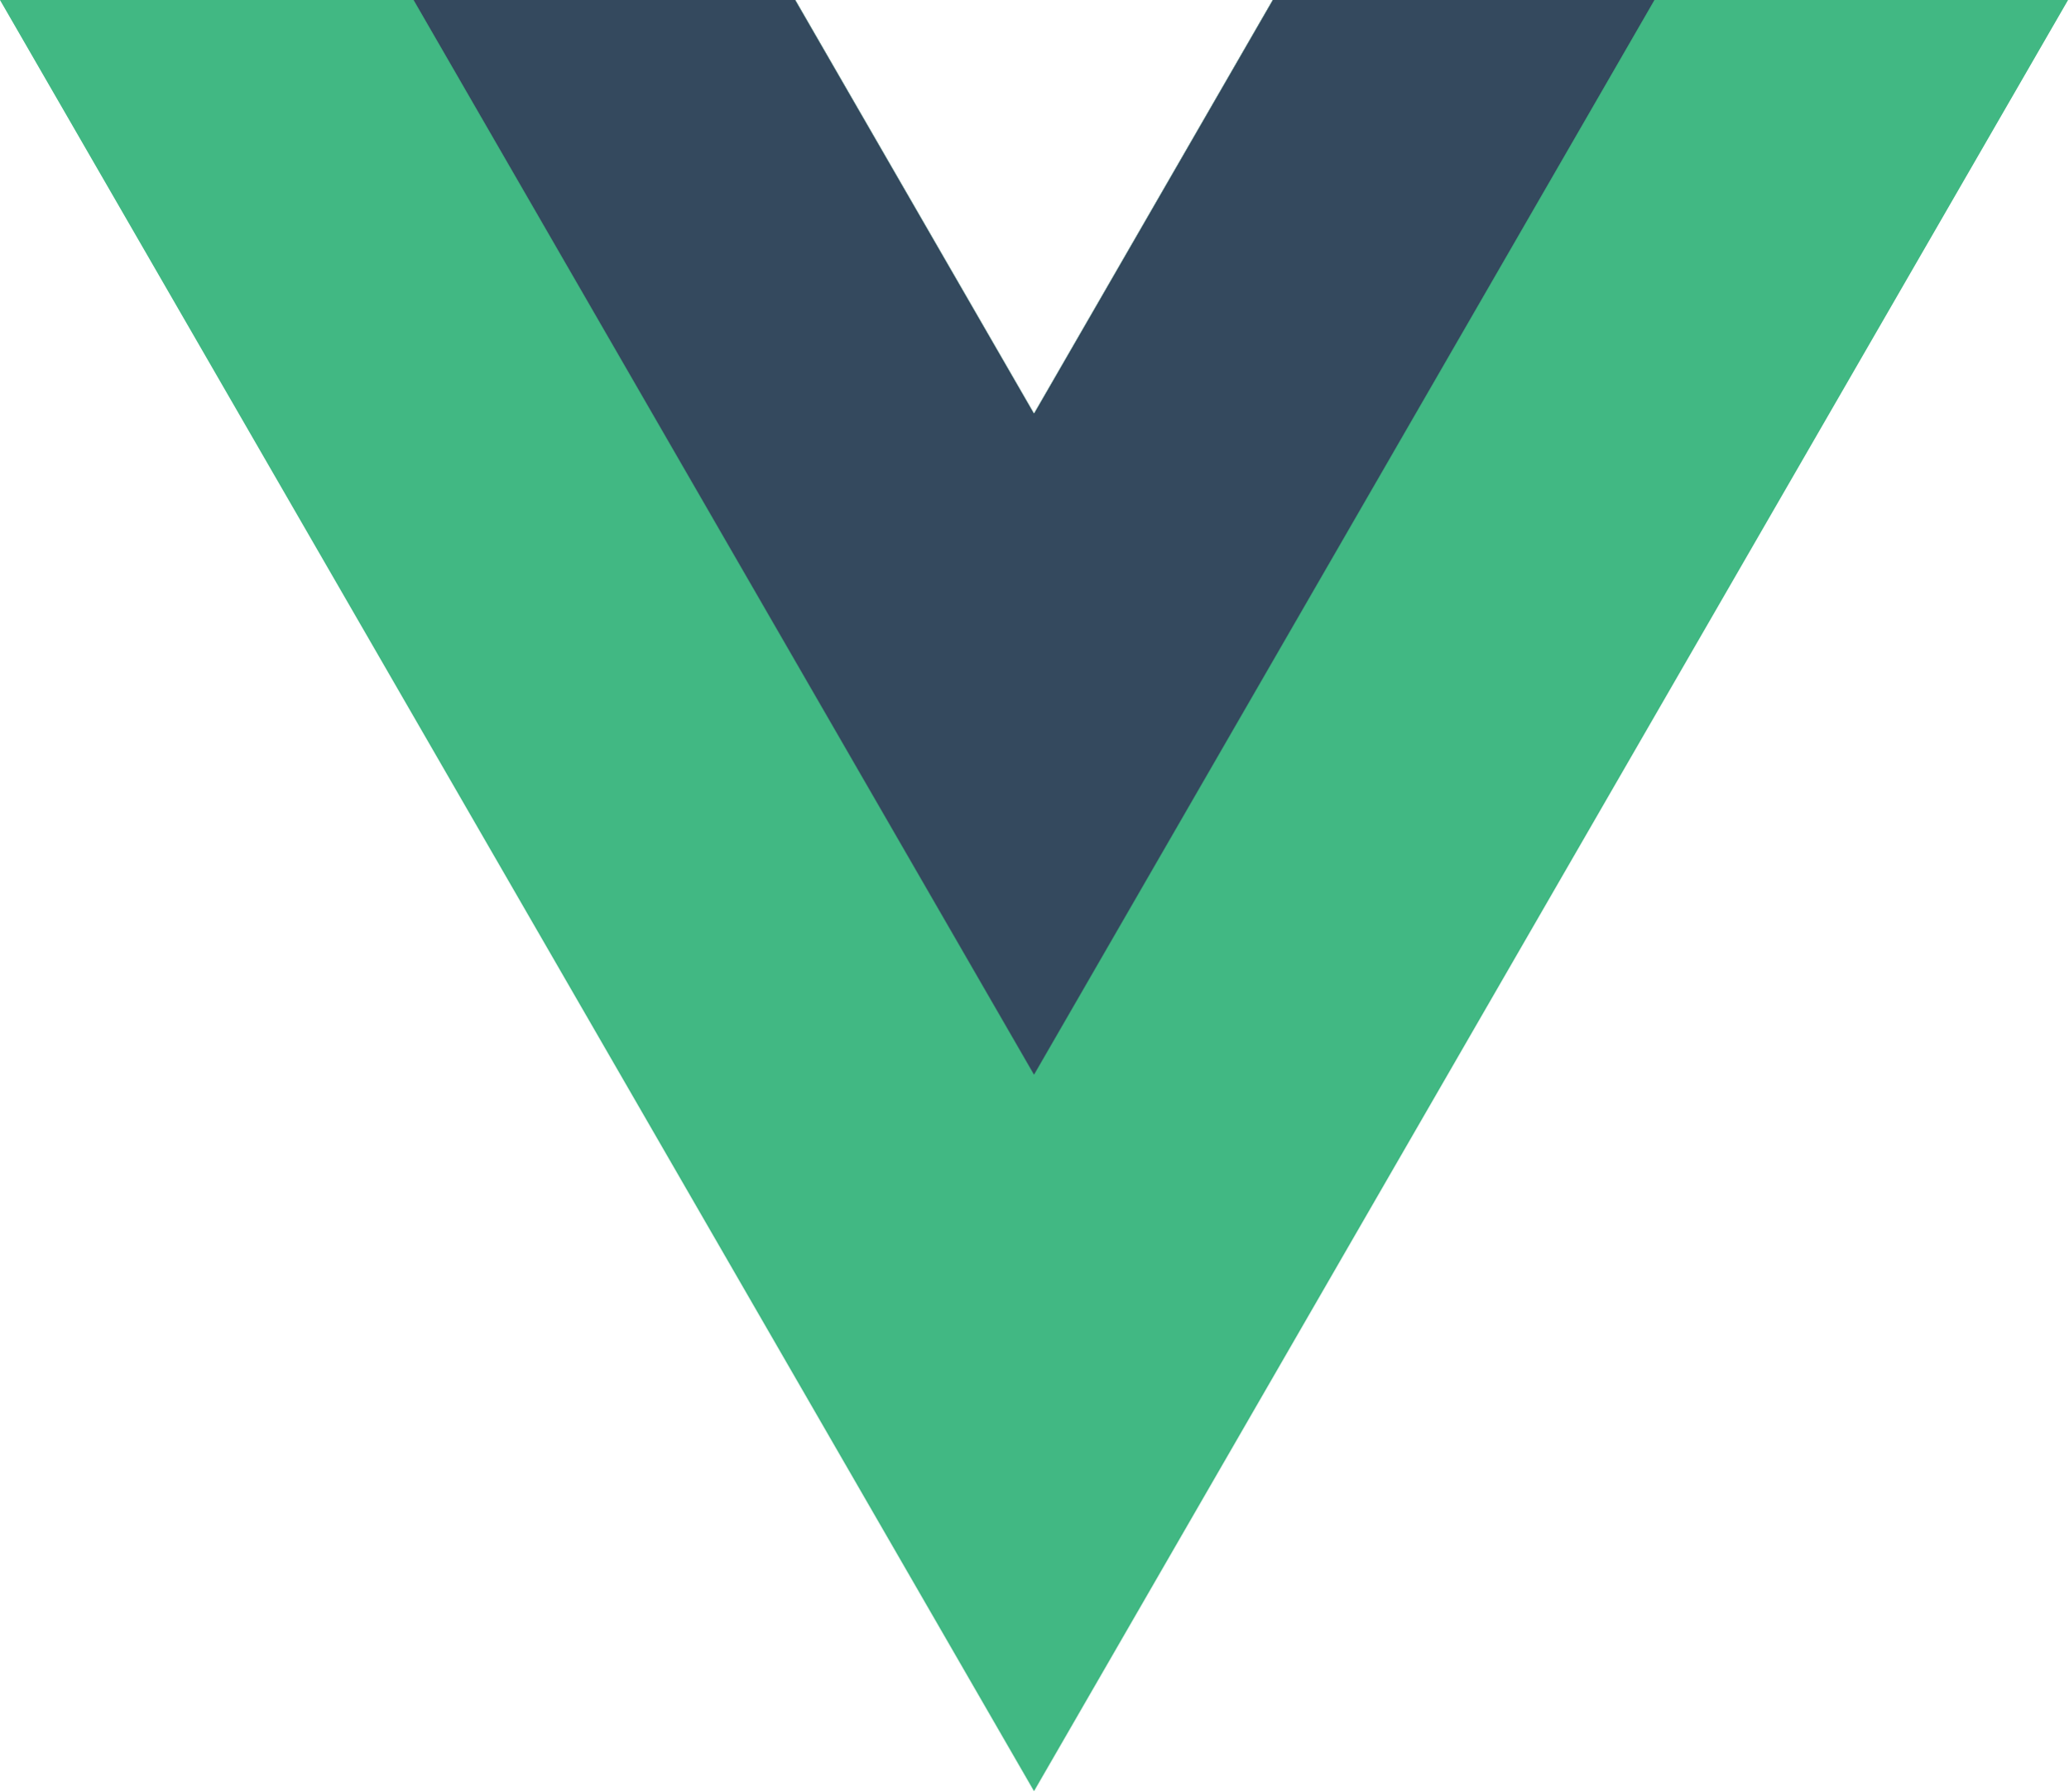
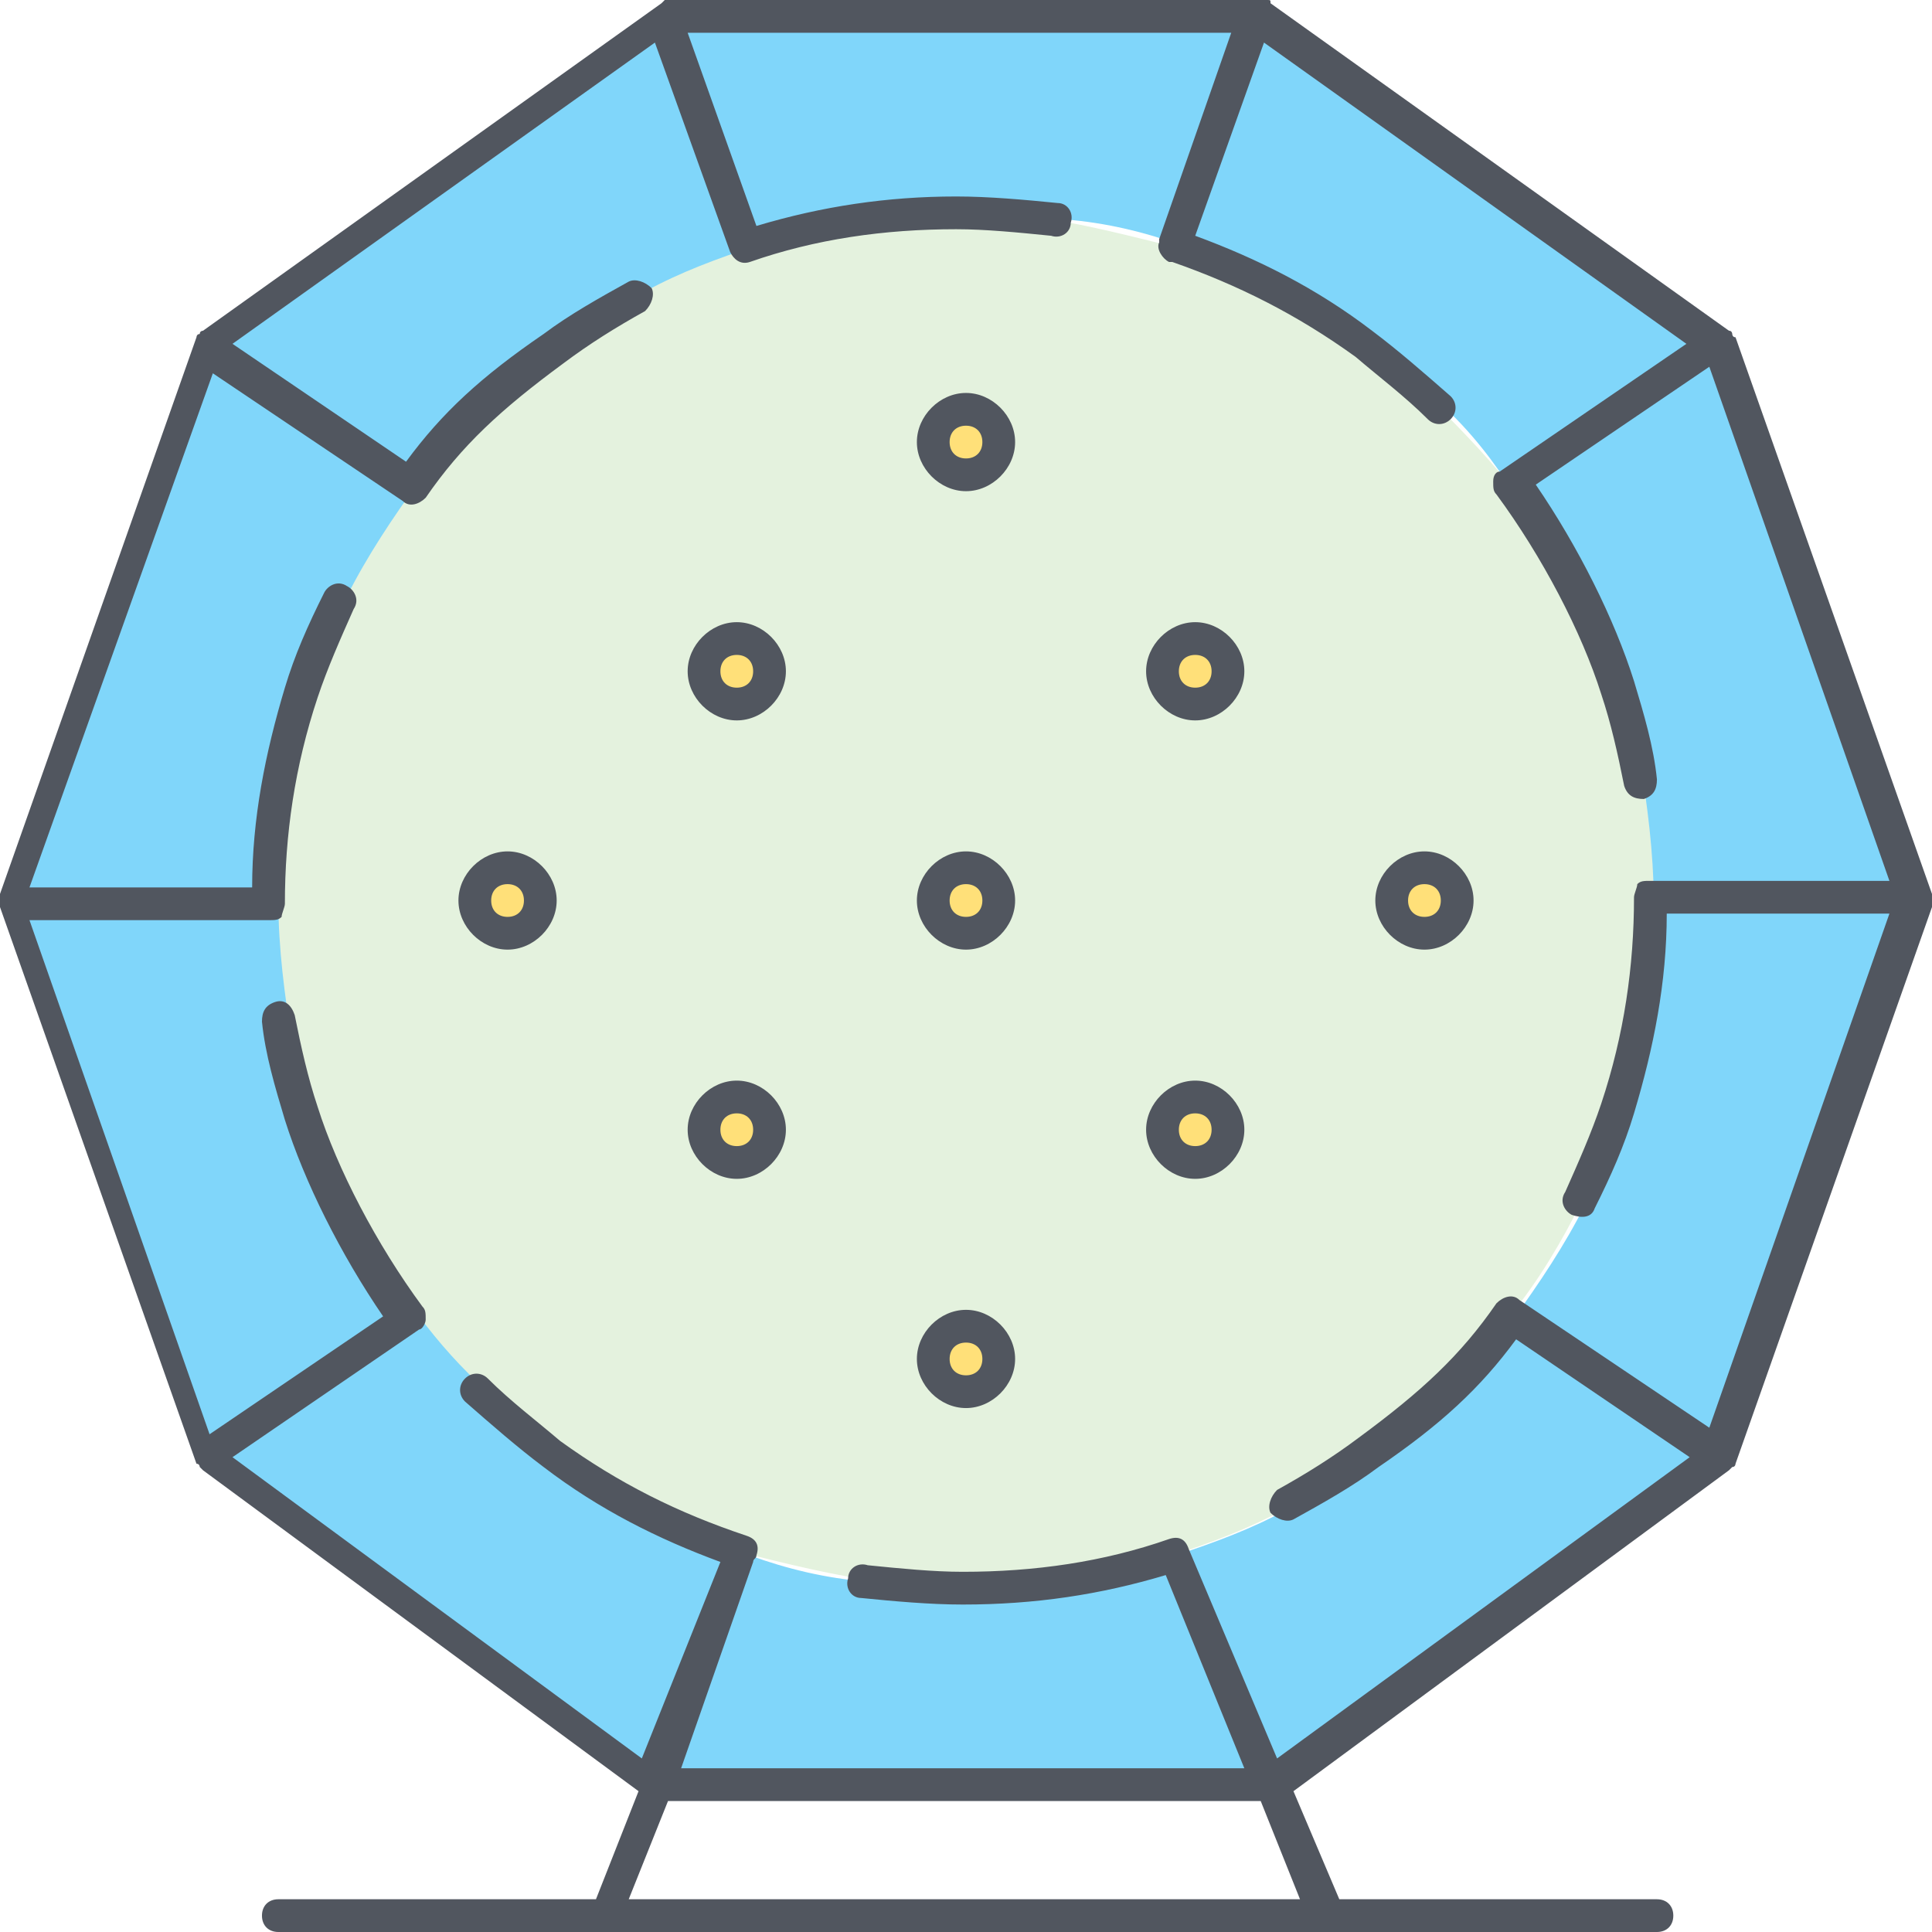
- <svg xmlns="http://www.w3.org/2000/svg" viewBox="0 0 261.76 226.69">
-   <path d="M161.096.001l-30.225 52.351L100.647.001H-.005l130.877 226.688L261.749.001z" fill="#41b883" />
-   <path d="M161.096.001l-30.225 52.351L100.647.001H52.346l78.526 136.01L209.398.001z" fill="#34495e" />
+ <svg xmlns="http://www.w3.org/2000/svg" version="1.1" id="Layer_1" x="0px" y="0px" viewBox="0 0 503.467 503.467" style="enable-background:new 0 0 503.467 503.467;" xml:space="preserve">
+   <g transform="translate(1 1)">
+     <path style="fill:#E4F2DE;" d="M429.933,233.667c0,3.413,0,6.827,0,10.24c0,2.56,0,5.12-0.853,6.827   c0,4.267-0.853,8.533-1.707,11.947c0,2.56-0.853,4.267-0.853,6.827c0,1.707-0.853,4.267-1.707,5.973   c-0.853,1.707-0.853,4.267-1.707,5.973l0,0c-0.853,2.56-1.707,4.267-2.56,6.827c-0.853,4.267-2.56,8.533-4.267,11.947   c-0.853,1.707-1.707,4.267-2.56,5.973c-0.853,1.707-1.707,4.267-2.56,5.973c-5.12,10.24-11.093,20.48-18.773,29.867   c0,0,0,0.853-0.853,0.853c-7.68,10.24-17.92,20.48-28.16,29.013c-1.707,1.707-3.413,2.56-5.12,4.267   c-2.56,2.56-5.973,4.267-8.533,5.973s-4.267,2.56-6.827,4.267c-1.707,0.853-2.56,1.707-4.267,2.56   c-1.707,0.853-3.413,1.707-5.12,3.413c-9.387,5.12-18.773,8.533-29.013,11.947c-1.707,0.853-3.413,0.853-4.267,1.707   c-1.707,0-3.413,0.853-5.12,0.853c-0.853,0-0.853,0-1.707,0c-5.12,1.707-11.093,2.56-17.067,3.413c-2.56,0-5.973,0.853-9.387,0.853   c-2.56,0-5.973,0.853-8.533,0.853c-3.413,0-5.973,0-9.387,0c-3.413,0-5.973,0-9.387,0c-3.413,0-5.973,0-9.387-0.853   c-2.56,0-5.12-0.853-7.68-0.853c-10.24-1.707-20.48-4.267-30.72-6.827c-2.56-0.853-4.267-1.707-6.827-2.56   c-2.56-0.853-5.12-2.56-8.533-3.413c-2.56-0.853-4.267-1.707-6.827-3.413c0,0,0,0-0.853,0c-1.707-0.853-4.267-1.707-5.973-3.413   c-3.413-1.707-5.973-3.413-9.387-5.12c-2.56-1.707-4.267-2.56-6.827-4.267c-1.707-0.853-4.267-2.56-5.973-4.267   c-1.707-0.853-3.413-2.56-5.12-4.267c-1.707-1.707-3.413-2.56-5.12-4.267c-3.413-2.56-6.827-5.12-9.387-8.533   c-6.827-5.973-11.947-12.8-17.92-19.627c-11.093-14.507-22.187-34.987-28.16-52.907c-0.853-1.707-0.853-3.413-1.707-5.12   c0-0.853,0-0.853-0.853-1.707c-0.853-1.707-0.853-3.413-1.707-5.12c-0.853-2.56-0.853-4.267-1.707-6.827   c-2.56-11.947-3.413-23.893-3.413-35.84c0-3.413,0-6.827,0-10.24c0-2.56,0-5.12,0.853-6.827c0-4.267,0.853-8.533,1.707-11.947   c0-2.56,0.853-4.267,0.853-6.827c0-1.707,0.853-4.267,1.707-5.973s0.853-4.267,1.707-5.973l0,0c0.853-2.56,1.707-4.267,2.56-6.827   c0.853-4.267,2.56-8.533,4.267-11.947c0.853-1.707,1.707-4.267,2.56-5.973c0.853-1.707,1.707-4.267,2.56-5.973   c5.12-10.24,11.093-20.48,18.773-29.867c0,0,0-0.853,0.853-0.853c7.68-10.24,17.067-20.48,28.16-29.013   c1.707-1.707,3.413-2.56,5.12-4.267c2.56-2.56,5.973-4.267,8.533-5.973c2.56-1.707,4.267-2.56,6.827-4.267   c1.707-0.853,2.56-1.707,4.267-2.56c1.707-0.853,3.413-1.707,5.12-3.413c9.387-5.12,18.773-8.533,29.013-11.947   c1.707-0.853,3.413-0.853,4.267-1.707c1.707,0,3.413-0.853,5.12-0.853c0.853,0,0.853,0,1.707,0   c5.12-1.707,11.093-2.56,17.067-3.413c2.56,0,5.973-0.853,9.387-0.853c2.56,0,5.973-0.853,8.533-0.853c3.413,0,5.973,0,9.387,0   c3.413,0,5.973,0,9.387,0c3.413,0,5.973,0,9.387,0.853c2.56,0,5.12,0.853,7.68,0.853c10.24,1.707,20.48,4.267,30.72,6.827   c2.56,0.853,4.267,1.707,6.827,2.56c2.56,0.853,5.12,1.707,7.68,3.413c2.56,0.853,5.12,2.56,7.68,3.413c0,0,0,0,0.853,0   c1.707,0.853,4.267,1.707,5.973,3.413c3.413,1.707,5.973,3.413,9.387,5.12c2.56,1.707,5.12,3.413,7.68,4.267   c1.707,0.853,3.413,2.56,5.12,3.413c1.707,0.853,3.413,2.56,5.12,4.267c3.413,2.56,6.827,5.12,10.24,8.533   c7.68,7.68,15.36,15.36,22.187,23.893c11.093,14.507,22.187,34.987,28.16,52.907c0.853,1.707,0.853,3.413,1.707,5.12   c0,0.853,0.853,0.853,0.853,1.707c0.853,1.707,0.853,3.413,0.853,5.12c0.853,2.56,0.853,4.267,1.707,6.827   C429.08,208.92,429.933,220.867,429.933,233.667" />
+     <g>
+       <path style="fill:#80D6FA;" d="M54.467,88.6l53.76,35.84c-6.827,9.387-13.653,19.627-18.773,29.867    c-0.853,1.707-1.707,4.267-2.56,5.973c-0.853,1.707-1.707,4.267-2.56,5.973c-2.56,5.973-5.12,12.8-6.827,18.773l0,0    c-0.853,1.707-0.853,4.267-1.707,5.973s-0.853,4.267-1.707,5.973c0,2.56-0.853,4.267-0.853,6.827    c-0.853,4.267-0.853,7.68-1.707,11.947c0,2.56-0.853,5.12-0.853,6.827c0,3.413,0,6.827,0,10.24H2.413L54.467,88.6z" />
+       <path style="fill:#80D6FA;" d="M371.053,101.4c-3.413-2.56-6.827-5.973-10.24-8.533c-1.707-1.707-3.413-2.56-5.12-4.267    c-1.707-0.853-3.413-2.56-5.12-3.413c-2.56-1.707-5.12-3.413-6.827-5.12c-3.413-1.707-5.973-3.413-9.387-5.12    c-1.707-0.853-4.267-2.56-5.973-3.413c0,0,0,0-0.853,0c-2.56-1.707-5.12-2.56-7.68-3.413c-2.56-0.853-5.12-1.707-7.68-3.413    c-2.56-0.853-4.267-1.707-6.827-2.56l20.48-59.733l119.467,85.333l-53.76,36.693C386.413,116.76,379.587,108.227,371.053,101.4" />
+       <path style="fill:#80D6FA;" d="M447,378.734l-116.907,85.333l-24.747-59.733c10.24-3.413,19.627-6.827,29.013-11.947    c1.707-0.853,3.413-1.707,5.12-3.413c1.707-0.853,2.56-1.707,4.267-2.56c2.56-1.707,4.267-2.56,6.827-4.267    s5.973-4.267,8.533-5.973c1.707-1.707,3.413-2.56,5.12-4.267c11.093-8.533,19.627-17.067,28.16-29.013c0,0,0-0.853,0.853-0.853    L447,378.734z" />
+       <path style="fill:#80D6FA;" d="M305.347,404.334l24.747,59.733H170.52l23.893-59.733c9.387,3.413,19.627,5.973,30.72,6.827    c2.56,0,5.12,0.853,6.827,0.853c3.413,0,5.973,0.853,9.387,0.853c3.413,0,5.973,0,9.387,0c3.413,0,6.827,0,9.387,0    s5.973,0,8.533-0.853c2.56,0,5.973-0.853,9.387-0.853c5.973-0.853,11.093-1.707,17.067-3.413c0.853,0,0.853,0,1.707,0    c1.707,0,3.413-0.853,5.12-1.707C302.787,405.187,304.493,405.187,305.347,404.334" />
+       <path style="fill:#80D6FA;" d="M74.947,269.507c0.853,2.56,0.853,4.267,1.707,6.827c0,1.707,0.853,3.413,0.853,5.12    c0,0.853,0,0.853,0.853,1.707c5.973,21.333,16.213,41.813,29.867,58.88l-53.76,36.693l-51.2-145.067h68.267    C71.533,246.467,73.24,258.414,74.947,269.507" />
+       <path style="fill:#80D6FA;" d="M426.52,197.827c-0.853-2.56-0.853-4.267-1.707-6.827c0-1.707-0.853-3.413-0.853-5.12    c0-0.853,0-0.853-0.853-1.707c-5.973-21.333-16.213-41.813-29.867-58.88L447,88.6l51.2,145.067h-68.267    C429.933,220.867,428.227,208.92,426.52,197.827" />
+       <path style="fill:#80D6FA;" d="M498.2,233.667L447,378.734l-53.76-35.84c6.827-9.387,13.653-19.627,18.773-29.867    c0.853-1.707,1.707-3.413,2.56-5.973c0.853-1.707,1.707-4.267,2.56-5.973c2.56-5.973,5.12-12.8,6.827-18.773l0,0    c0.853-1.707,0.853-4.267,1.707-5.973c0.853-1.707,0.853-4.267,1.707-5.973c0-2.56,0.853-4.267,0.853-6.827    c0.853-4.267,1.707-7.68,1.707-11.947c0-2.56,0.853-5.12,0.853-6.827c0-3.413,0-6.827,0-10.24H498.2V233.667z" />
+       <path style="fill:#80D6FA;" d="M173.933,3.267L196.12,63c-10.24,3.413-19.627,6.827-29.013,11.947    c-1.707,0.853-3.413,1.707-5.12,3.413c-1.707,0.853-2.56,1.707-4.267,2.56c-2.56,1.707-4.267,2.56-6.827,4.267    c-2.56,1.707-5.973,4.267-8.533,5.973c-1.707,1.707-3.413,2.56-5.12,4.267c-11.093,8.533-19.627,17.067-28.16,29.013    c0,0,0,0.853-0.853,0.853l-53.76-35.84L173.933,3.267z" />
+       <path style="fill:#80D6FA;" d="M194.413,404.334l-23.893,59.733L54.467,378.734l53.76-36.693    c5.12,6.827,11.093,13.653,17.92,19.627c2.56,3.413,5.973,5.973,9.387,8.533c1.707,1.707,3.413,2.56,5.12,4.267    c1.707,1.707,3.413,2.56,5.12,4.267c1.707,1.707,4.267,2.56,5.973,4.267c2.56,1.707,4.267,2.56,6.827,4.267    c2.56,1.707,5.973,3.413,9.387,5.12c1.707,0.853,4.267,1.707,5.973,3.413c0,0,0,0,0.853,0c2.56,0.853,4.267,2.56,6.827,3.413    s5.12,2.56,8.533,3.413C190.147,402.627,192.707,403.48,194.413,404.334" />
+       <path style="fill:#80D6FA;" d="M327.533,3.267L307.053,63c-9.387-3.413-19.627-5.973-30.72-6.827c-2.56,0-5.12-0.853-7.68-0.853    c-2.56,0-5.973-0.853-9.387-0.853c-3.413,0-5.973,0-9.387,0c-3.413,0-6.827,0-9.387,0c-3.413,0-5.973,0-8.533,0.853    c-3.413,0-5.973,0.853-9.387,0.853c-5.973,0.853-11.093,1.707-17.067,3.413c-0.853,0-0.853,0-1.707,0    c-1.707,0-3.413,0.853-5.12,0.853c-1.707,0.853-2.56,0.853-4.267,1.707L172.226,2.414h155.307V3.267z" />
+     </g>
+     <path style="fill:#FFE079;" d="M370.2,242.2c5.12,0,8.533-3.413,8.533-8.533c0-5.12-3.413-8.533-8.533-8.533   s-8.533,3.413-8.533,8.533C361.667,238.787,365.08,242.2,370.2,242.2z M310.467,301.934c5.12,0,8.533-3.413,8.533-8.533   s-3.413-8.533-8.533-8.533s-8.533,3.413-8.533,8.533S305.347,301.934,310.467,301.934z M250.733,361.667   c5.12,0,8.533-3.413,8.533-8.533s-3.413-8.533-8.533-8.533c-5.12,0-8.533,3.413-8.533,8.533S245.613,361.667,250.733,361.667z    M250.733,242.2c5.12,0,8.533-3.413,8.533-8.533c0-5.12-3.413-8.533-8.533-8.533c-5.12,0-8.533,3.413-8.533,8.533   C242.2,238.787,245.613,242.2,250.733,242.2z M191,301.934c5.12,0,8.533-3.413,8.533-8.533s-3.413-8.533-8.533-8.533   c-5.12,0-8.533,3.413-8.533,8.533S185.88,301.934,191,301.934z M131.267,242.2c5.12,0,8.533-3.413,8.533-8.533   c0-5.12-3.413-8.533-8.533-8.533c-5.12,0-8.533,3.413-8.533,8.533C122.733,238.787,126.147,242.2,131.267,242.2z M191,182.467   c5.12,0,8.533-3.413,8.533-8.533c0-5.12-3.413-8.533-8.533-8.533c-5.12,0-8.533,3.413-8.533,8.533   C182.467,179.054,185.88,182.467,191,182.467z M310.467,182.467c5.12,0,8.533-3.413,8.533-8.533c0-5.12-3.413-8.533-8.533-8.533   s-8.533,3.413-8.533,8.533C301.933,179.054,305.347,182.467,310.467,182.467z M250.733,122.734c5.12,0,8.533-3.413,8.533-8.533   c0-5.12-3.413-8.533-8.533-8.533c-5.12,0-8.533,3.413-8.533,8.533C242.2,119.32,245.613,122.734,250.733,122.734z" />
+   </g>
+   <path style="fill:#51565F;" d="M157.867,503.467L157.867,503.467H72.533c-2.56,0-4.267-1.707-4.267-4.267s1.707-4.267,4.267-4.267  h82.773l11.093-28.16L52.907,383.147l-0.853-0.853l0,0l0,0l0,0l0,0l0,0l0,0l0,0l0,0l0,0l0,0l0,0l0,0l0,0l0,0  c0,0,0-0.853-0.853-0.853L0,236.374c0-0.853,0-0.853,0-1.707l0,0l0,0l0,0l0,0l0,0l0,0l0,0l0,0l0,0c0-0.853,0-0.853,0-1.707  L51.2,87.893c0,0,0-0.853,0.853-0.853l0,0l0,0l0,0l0,0l0,0c0-0.853,0.853-0.853,0.853-0.853L172.373,0.853L173.227,0l0,0l0,0l0,0  l0,0l0,0l0,0l0,0l0,0l0,0l0,0l0,0l0,0l0,0c0.853,0,0.853,0,1.707,0h153.6c0.853,0,0.853,0,1.707,0c0.853,0,0.853,0,0.853,0.853  L450.56,86.187c0.853,0,0.853,0.853,0.853,0.853s0,0.853,0.853,0.853l51.2,145.067c0,0.853,0,0.853,0,1.707l0,0l0,0l0,0l0,0l0,0l0,0  l0,0l0,0l0,0c0,0.853,0,0.853,0,1.707l-51.2,145.067c0,0,0,0.853-0.853,0.853l0,0l0,0l0,0l0,0l0,0l0,0l0,0l-0.853,0.853  l-113.493,83.627l11.947,28.16h82.773c2.56,0,4.267,1.707,4.267,4.267s-1.707,4.267-4.267,4.267h-85.333l0,0H157.867  L157.867,503.467z M163.84,494.934h174.933l-10.24-25.6H174.08L163.84,494.934z M177.493,460.8h146.773l-20.48-50.347  c-17.067,5.12-34.133,7.68-52.907,7.68c-8.533,0-17.92-0.853-26.453-1.707c-2.56,0-4.267-2.56-3.413-5.12  c0-2.56,2.56-4.267,5.12-3.413c8.533,0.853,17.067,1.707,24.747,1.707c18.773,0,36.693-2.56,53.76-8.533  c2.56-0.853,4.267,0,5.12,2.56l23.04,54.613l107.52-78.507l-45.227-30.72c-9.387,12.8-19.627,22.187-35.84,33.28  c-6.827,5.12-14.507,9.387-22.187,13.653c-1.707,0.853-4.267,0-5.973-1.707c-0.853-1.707,0-4.267,1.707-5.973  c7.68-4.267,14.507-8.533,21.333-13.653c16.213-11.947,26.453-21.333,35.84-34.987c1.707-1.707,4.267-2.56,5.973-0.853l49.493,33.28  l46.933-133.973h-58.027c0,17.92-3.413,34.987-8.533,52.053c-2.56,8.533-5.973,16.213-10.24,24.747  c-0.853,2.56-3.413,2.56-5.973,1.707c-1.707-0.853-3.413-3.413-1.707-5.973c3.413-7.68,6.827-15.36,9.387-23.04  c5.973-17.92,8.533-35.84,8.533-53.76c0-0.853,0.853-2.56,0.853-3.413c0.853-0.853,1.707-0.853,3.413-0.853h62.293L445.44,95.573  l-45.227,30.72c11.093,16.213,20.48,34.987,25.6,51.2c2.56,8.533,5.12,17.067,5.973,25.6c0,2.56-0.853,4.267-3.413,5.12  c-2.56,0-4.267-0.853-5.12-3.413c-1.707-8.533-3.413-16.213-5.973-23.893c-5.12-16.213-15.36-35.84-27.307-52.053  c-0.853-0.853-0.853-1.707-0.853-3.413s0.853-2.56,1.707-2.56l48.64-33.28l-110.08-78.507l-17.92,50.347  c16.213,5.973,31.573,13.653,46.08,24.747c6.827,5.12,13.653,11.093,20.48,17.067c1.707,1.707,1.707,4.267,0,5.973  c-1.707,1.707-4.267,1.707-5.973,0c-5.973-5.973-12.8-11.093-18.773-16.213c-15.36-11.093-30.72-18.773-47.787-24.747h-0.853  c-1.707-0.853-3.413-3.413-2.56-5.12v-0.853l18.773-53.76H179.2l17.92,50.347c17.067-5.12,34.133-7.68,52.053-7.68  c8.533,0,17.92,0.853,26.453,1.707c2.56,0,4.267,2.56,3.413,5.12c0,2.56-2.56,4.267-5.12,3.413  c-8.533-0.853-17.067-1.707-24.747-1.707c-18.773,0-36.693,2.56-53.76,8.533c-2.56,0.853-4.267-0.853-5.12-2.56l-19.627-54.613  L60.586,89.6l45.227,30.72c9.387-12.8,19.627-22.187,35.84-33.28c6.827-5.12,14.507-9.387,22.187-13.653  c1.707-0.853,4.267,0,5.973,1.707c0.853,1.707,0,4.267-1.707,5.973c-7.68,4.267-14.507,8.533-21.333,13.653  c-16.213,11.947-26.453,21.333-35.84,34.987c-1.707,1.707-4.267,2.56-5.973,0.853L55.466,97.28L7.68,231.254h58.027  c0-17.92,3.413-34.987,8.533-52.053c2.56-8.533,5.973-16.213,10.24-24.747c0.853-1.707,3.413-3.413,5.973-1.707  c1.707,0.853,3.413,3.413,1.707,5.973c-3.413,7.68-6.827,15.36-9.387,23.04c-5.973,17.92-8.533,35.84-8.533,53.76  c0,0.853-0.853,2.56-0.853,3.413c-0.853,0.853-1.707,0.853-3.413,0.853H7.68l46.933,133.973l45.227-30.72  c-11.093-16.213-20.48-34.987-25.6-51.2c-2.56-8.533-5.12-17.067-5.973-25.6c0-2.56,0.853-4.267,3.413-5.12  c2.56-0.853,4.267,0.853,5.12,3.413c1.707,8.533,3.413,16.213,5.973,23.893c5.12,16.213,15.36,35.84,27.307,52.053  c0.853,0.853,0.853,1.707,0.853,3.413c0,0.853-0.853,2.56-1.707,2.56l-48.64,33.28l106.667,78.507l20.48-51.2  c-16.213-5.973-31.573-13.653-46.08-24.747c-6.827-5.12-13.653-11.093-20.48-17.067c-1.707-1.707-1.707-4.267,0-5.973  c1.707-1.707,4.267-1.707,5.973,0c5.973,5.973,12.8,11.093,18.773,16.213c15.36,11.093,30.72,18.773,48.64,24.747  c2.56,0.853,3.413,2.56,2.56,5.12c0,0.853-0.853,0.853-0.853,1.707L177.493,460.8z M251.733,366.934c-6.827,0-12.8-5.973-12.8-12.8  s5.973-12.8,12.8-12.8c6.827,0,12.8,5.973,12.8,12.8S258.56,366.934,251.733,366.934z M251.733,349.867  c-2.56,0-4.267,1.707-4.267,4.267c0,2.56,1.707,4.267,4.267,4.267c2.56,0,4.267-1.707,4.267-4.267  C256,351.574,254.293,349.867,251.733,349.867z M311.467,307.2c-6.827,0-12.8-5.973-12.8-12.8s5.973-12.8,12.8-12.8  s12.8,5.973,12.8,12.8S318.293,307.2,311.467,307.2z M311.467,290.134c-2.56,0-4.267,1.707-4.267,4.267  c0,2.56,1.707,4.267,4.267,4.267s4.267-1.707,4.267-4.267C315.733,291.84,314.027,290.134,311.467,290.134z M192,307.2  c-6.827,0-12.8-5.973-12.8-12.8s5.973-12.8,12.8-12.8c6.827,0,12.8,5.973,12.8,12.8S198.827,307.2,192,307.2z M192,290.134  c-2.56,0-4.267,1.707-4.267,4.267c0,2.56,1.707,4.267,4.267,4.267s4.267-1.707,4.267-4.267  C196.267,291.84,194.56,290.134,192,290.134z M371.2,247.467c-6.827,0-12.8-5.973-12.8-12.8c0-6.827,5.973-12.8,12.8-12.8  s12.8,5.973,12.8,12.8C384,241.493,378.027,247.467,371.2,247.467z M371.2,230.4c-2.56,0-4.267,1.707-4.267,4.267  c0,2.56,1.707,4.267,4.267,4.267s4.267-1.707,4.267-4.267C375.467,232.107,373.76,230.4,371.2,230.4z M251.733,247.467  c-6.827,0-12.8-5.973-12.8-12.8c0-6.827,5.973-12.8,12.8-12.8c6.827,0,12.8,5.973,12.8,12.8  C264.533,241.493,258.56,247.467,251.733,247.467z M251.733,230.4c-2.56,0-4.267,1.707-4.267,4.267c0,2.56,1.707,4.267,4.267,4.267  c2.56,0,4.267-1.707,4.267-4.267C256,232.107,254.293,230.4,251.733,230.4z M132.267,247.467c-6.827,0-12.8-5.973-12.8-12.8  c0-6.827,5.973-12.8,12.8-12.8c6.827,0,12.8,5.973,12.8,12.8C145.067,241.493,139.093,247.467,132.267,247.467z M132.267,230.4  c-2.56,0-4.267,1.707-4.267,4.267c0,2.56,1.707,4.267,4.267,4.267c2.56,0,4.267-1.707,4.267-4.267  C136.533,232.107,134.827,230.4,132.267,230.4z M311.467,187.734c-6.827,0-12.8-5.973-12.8-12.8c0-6.827,5.973-12.8,12.8-12.8  s12.8,5.973,12.8,12.8C324.267,181.76,318.293,187.734,311.467,187.734z M311.467,170.667c-2.56,0-4.267,1.707-4.267,4.267  c0,2.56,1.707,4.267,4.267,4.267s4.267-1.707,4.267-4.267C315.733,172.374,314.027,170.667,311.467,170.667z M192,187.734  c-6.827,0-12.8-5.973-12.8-12.8c0-6.827,5.973-12.8,12.8-12.8c6.827,0,12.8,5.973,12.8,12.8  C204.8,181.76,198.827,187.734,192,187.734z M192,170.667c-2.56,0-4.267,1.707-4.267,4.267c0,2.56,1.707,4.267,4.267,4.267  s4.267-1.707,4.267-4.267C196.267,172.374,194.56,170.667,192,170.667z M251.733,128c-6.827,0-12.8-5.973-12.8-12.8  c0-6.827,5.973-12.8,12.8-12.8c6.827,0,12.8,5.973,12.8,12.8C264.533,122.027,258.56,128,251.733,128z M251.733,110.934  c-2.56,0-4.267,1.707-4.267,4.267c0,2.56,1.707,4.267,4.267,4.267c2.56,0,4.267-1.707,4.267-4.267  C256,112.64,254.293,110.934,251.733,110.934z" />
+   <g>
+ </g>
+   <g>
+ </g>
+   <g>
+ </g>
+   <g>
+ </g>
+   <g>
+ </g>
+   <g>
+ </g>
+   <g>
+ </g>
+   <g>
+ </g>
+   <g>
+ </g>
+   <g>
+ </g>
+   <g>
+ </g>
+   <g>
+ </g>
+   <g>
+ </g>
+   <g>
+ </g>
+   <g>
+ </g>
</svg>
